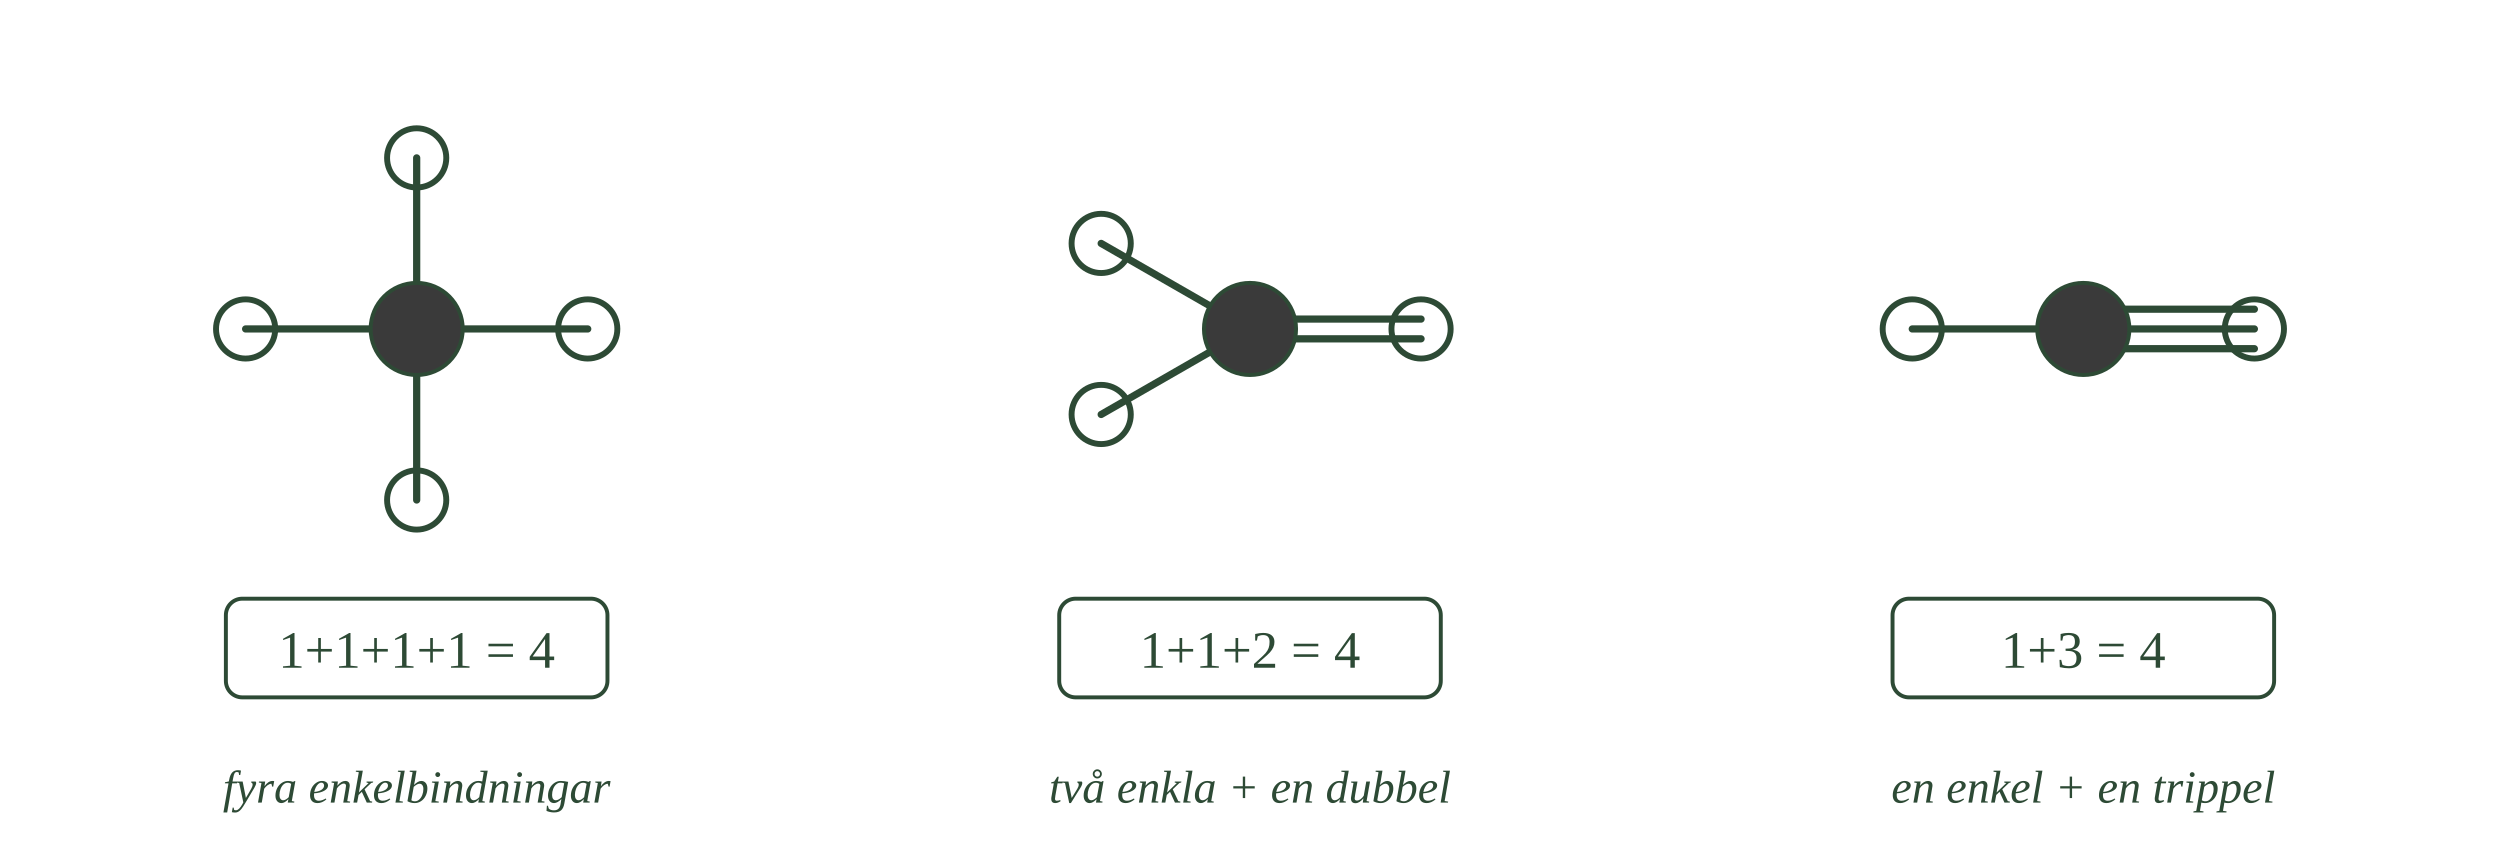
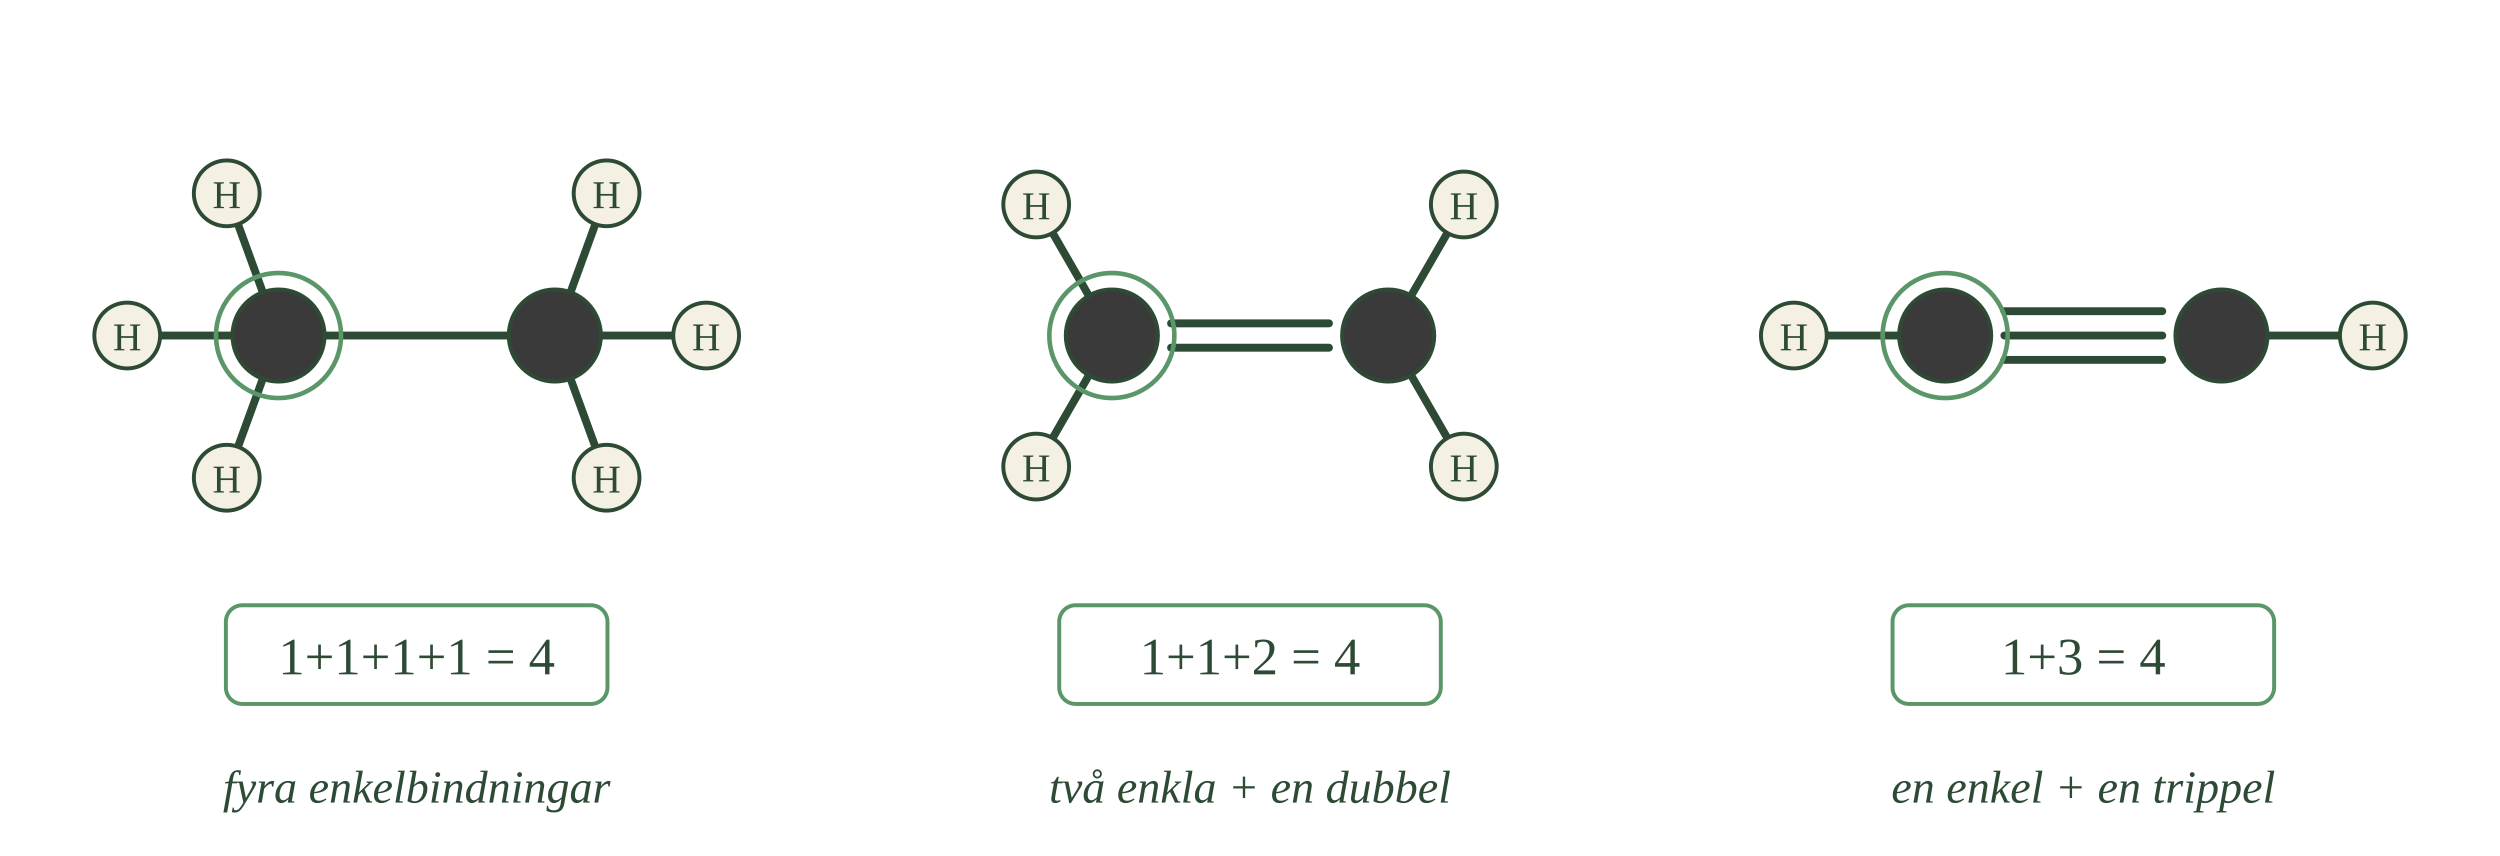
<svg xmlns="http://www.w3.org/2000/svg" viewBox="0 0 760 260" width="760" height="260" role="img" aria-labelledby="t">
-   <line x1="126.67" y1="100" x2="126.67" y2="48" stroke="#2d4a35" stroke-width="2.2" stroke-linecap="round" />
-   <circle cx="126.67" cy="48" r="9" fill="none" stroke="#2d4a35" stroke-width="1.8" />
-   <line x1="126.67" y1="100" x2="178.67" y2="100" stroke="#2d4a35" stroke-width="2.2" stroke-linecap="round" />
-   <circle cx="178.67" cy="100" r="9" fill="none" stroke="#2d4a35" stroke-width="1.8" />
-   <line x1="126.67" y1="100" x2="126.67" y2="152" stroke="#2d4a35" stroke-width="2.2" stroke-linecap="round" />
-   <circle cx="126.67" cy="152" r="9" fill="none" stroke="#2d4a35" stroke-width="1.8" />
-   <line x1="126.67" y1="100" x2="74.67" y2="100" stroke="#2d4a35" stroke-width="2.2" stroke-linecap="round" />
-   <circle cx="74.67" cy="100" r="9" fill="none" stroke="#2d4a35" stroke-width="1.8" />
-   <circle cx="126.67" cy="100" r="14" fill="#3a3a3a" stroke="#2d4a35" stroke-width="1.2" />
-   <line x1="380" y1="100" x2="334.76" y2="74" stroke="#2d4a35" stroke-width="2.2" stroke-linecap="round" />
-   <circle cx="334.76" cy="74" r="9" fill="none" stroke="#2d4a35" stroke-width="1.8" />
-   <line x1="380" y1="100" x2="334.76" y2="126" stroke="#2d4a35" stroke-width="2.2" stroke-linecap="round" />
-   <circle cx="334.76" cy="126" r="9" fill="none" stroke="#2d4a35" stroke-width="1.8" />
-   <line x1="380" y1="97" x2="432" y2="97" stroke="#2d4a35" stroke-width="2.2" stroke-linecap="round" />
-   <line x1="380" y1="103" x2="432" y2="103" stroke="#2d4a35" stroke-width="2.2" stroke-linecap="round" />
-   <circle cx="432" cy="100" r="9" fill="none" stroke="#2d4a35" stroke-width="1.8" />
-   <circle cx="380" cy="100" r="14" fill="#3a3a3a" stroke="#2d4a35" stroke-width="1.2" />
-   <line x1="633.33" y1="100" x2="581.33" y2="100" stroke="#2d4a35" stroke-width="2.2" stroke-linecap="round" />
-   <circle cx="581.33" cy="100" r="9" fill="none" stroke="#2d4a35" stroke-width="1.8" />
-   <line x1="633.33" y1="94" x2="685.33" y2="94" stroke="#2d4a35" stroke-width="2.2" stroke-linecap="round" />
-   <line x1="633.33" y1="100" x2="685.33" y2="100" stroke="#2d4a35" stroke-width="2.2" stroke-linecap="round" />
-   <line x1="633.33" y1="106" x2="685.33" y2="106" stroke="#2d4a35" stroke-width="2.2" stroke-linecap="round" />
-   <circle cx="685.33" cy="100" r="9" fill="none" stroke="#2d4a35" stroke-width="1.8" />
-   <circle cx="633.33" cy="100" r="14" fill="#3a3a3a" stroke="#2d4a35" stroke-width="1.2" />
-   <rect x="68.667" y="182" width="116" height="30" rx="5" fill="none" stroke="#2d4a35" stroke-width="1.2" />
-   <text x="126.67" y="203" fill="#2d4a35" text-anchor="middle" font-family="Georgia, 'Times New Roman', serif" font-size="16">1+1+1+1 = 4</text>
-   <rect x="322" y="182" width="116" height="30" rx="5" fill="none" stroke="#2d4a35" stroke-width="1.2" />
-   <text x="380" y="203" fill="#2d4a35" text-anchor="middle" font-family="Georgia, 'Times New Roman', serif" font-size="16">1+1+2 = 4</text>
-   <rect x="575.333" y="182" width="116" height="30" rx="5" fill="none" stroke="#2d4a35" stroke-width="1.2" />
-   <text x="633.33" y="203" fill="#2d4a35" text-anchor="middle" font-family="Georgia, 'Times New Roman', serif" font-size="16">1+3 = 4</text>
+   <line x1="98.67" y1="102" x2="154.67" y2="102" stroke="#2d4a35" stroke-width="2.4" stroke-linecap="round" data-bind="C-C" data-molekyl="1" />
+   <line x1="79.88" y1="115.16" x2="72.35" y2="135.83" stroke="#2d4a35" stroke-width="2.4" stroke-linecap="round" data-bind="C-H" data-c="v" data-molekyl="1" />
+   <circle cx="68.93" cy="145.23" r="10" fill="#f5f0e4" stroke="#2d4a35" stroke-width="1.2" data-atom="H" data-c="v" data-molekyl="1" />
+   <text x="68.93" y="149.73" fill="#2d4a35" text-anchor="middle" font-family="Georgia, 'Times New Roman', serif" font-size="12" data-molekyl="1">H</text>
+   <line x1="70.67" y1="102" x2="48.67" y2="102" stroke="#2d4a35" stroke-width="2.4" stroke-linecap="round" data-bind="C-H" data-c="v" data-molekyl="1" />
+   <circle cx="38.67" cy="102" r="10" fill="#f5f0e4" stroke="#2d4a35" stroke-width="1.2" data-atom="H" data-c="v" data-molekyl="1" />
+   <text x="38.67" y="106.5" fill="#2d4a35" text-anchor="middle" font-family="Georgia, 'Times New Roman', serif" font-size="12" data-molekyl="1">H</text>
+   <line x1="79.88" y1="88.84" x2="72.35" y2="68.17" stroke="#2d4a35" stroke-width="2.4" stroke-linecap="round" data-bind="C-H" data-c="v" data-molekyl="1" />
+   <circle cx="68.93" cy="58.77" r="10" fill="#f5f0e4" stroke="#2d4a35" stroke-width="1.2" data-atom="H" data-c="v" data-molekyl="1" />
+   <text x="68.93" y="63.27" fill="#2d4a35" text-anchor="middle" font-family="Georgia, 'Times New Roman', serif" font-size="12" data-molekyl="1">H</text>
+   <line x1="173.45" y1="88.84" x2="180.98" y2="68.17" stroke="#2d4a35" stroke-width="2.4" stroke-linecap="round" data-bind="C-H" data-c="h" data-molekyl="1" />
+   <circle cx="184.4" cy="58.77" r="10" fill="#f5f0e4" stroke="#2d4a35" stroke-width="1.2" data-atom="H" data-c="h" data-molekyl="1" />
+   <text x="184.4" y="63.27" fill="#2d4a35" text-anchor="middle" font-family="Georgia, 'Times New Roman', serif" font-size="12" data-molekyl="1">H</text>
+   <line x1="182.67" y1="102" x2="204.67" y2="102" stroke="#2d4a35" stroke-width="2.4" stroke-linecap="round" data-bind="C-H" data-c="h" data-molekyl="1" />
+   <circle cx="214.67" cy="102" r="10" fill="#f5f0e4" stroke="#2d4a35" stroke-width="1.2" data-atom="H" data-c="h" data-molekyl="1" />
+   <text x="214.67" y="106.5" fill="#2d4a35" text-anchor="middle" font-family="Georgia, 'Times New Roman', serif" font-size="12" data-molekyl="1">H</text>
+   <line x1="173.45" y1="115.16" x2="180.98" y2="135.83" stroke="#2d4a35" stroke-width="2.4" stroke-linecap="round" data-bind="C-H" data-c="h" data-molekyl="1" />
+   <circle cx="184.4" cy="145.23" r="10" fill="#f5f0e4" stroke="#2d4a35" stroke-width="1.2" data-atom="H" data-c="h" data-molekyl="1" />
+   <text x="184.4" y="149.73" fill="#2d4a35" text-anchor="middle" font-family="Georgia, 'Times New Roman', serif" font-size="12" data-molekyl="1">H</text>
+   <circle cx="84.67" cy="102" r="19" fill="none" stroke="#5a9668" stroke-width="1.4" data-markering="1" />
+   <circle cx="84.67" cy="102" r="14" fill="#3a3a3a" stroke="#2d4a35" stroke-width="1.2" data-atom="C" data-c="v" data-molekyl="1" />
+   <circle cx="168.67" cy="102" r="14" fill="#3a3a3a" stroke="#2d4a35" stroke-width="1.2" data-atom="C" data-c="h" data-molekyl="1" />
+   <line x1="356" y1="98.3" x2="404" y2="98.3" stroke="#2d4a35" stroke-width="2.4" stroke-linecap="round" data-bind="C-C" data-molekyl="2" />
+   <line x1="356" y1="105.7" x2="404" y2="105.7" stroke="#2d4a35" stroke-width="2.4" stroke-linecap="round" data-bind="C-C" data-molekyl="2" />
+   <line x1="331" y1="114.12" x2="320" y2="133.18" stroke="#2d4a35" stroke-width="2.4" stroke-linecap="round" data-bind="C-H" data-c="v" data-molekyl="2" />
+   <circle cx="315" cy="141.84" r="10" fill="#f5f0e4" stroke="#2d4a35" stroke-width="1.2" data-atom="H" data-c="v" data-molekyl="2" />
+   <text x="315" y="146.34" fill="#2d4a35" text-anchor="middle" font-family="Georgia, 'Times New Roman', serif" font-size="12" data-molekyl="2">H</text>
+   <line x1="331" y1="89.88" x2="320" y2="70.82" stroke="#2d4a35" stroke-width="2.4" stroke-linecap="round" data-bind="C-H" data-c="v" data-molekyl="2" />
+   <circle cx="315" cy="62.16" r="10" fill="#f5f0e4" stroke="#2d4a35" stroke-width="1.2" data-atom="H" data-c="v" data-molekyl="2" />
+   <text x="315" y="66.66" fill="#2d4a35" text-anchor="middle" font-family="Georgia, 'Times New Roman', serif" font-size="12" data-molekyl="2">H</text>
+   <line x1="429" y1="89.88" x2="440" y2="70.82" stroke="#2d4a35" stroke-width="2.4" stroke-linecap="round" data-bind="C-H" data-c="h" data-molekyl="2" />
+   <circle cx="445" cy="62.16" r="10" fill="#f5f0e4" stroke="#2d4a35" stroke-width="1.2" data-atom="H" data-c="h" data-molekyl="2" />
+   <text x="445" y="66.66" fill="#2d4a35" text-anchor="middle" font-family="Georgia, 'Times New Roman', serif" font-size="12" data-molekyl="2">H</text>
+   <line x1="429" y1="114.12" x2="440" y2="133.18" stroke="#2d4a35" stroke-width="2.4" stroke-linecap="round" data-bind="C-H" data-c="h" data-molekyl="2" />
+   <circle cx="445" cy="141.84" r="10" fill="#f5f0e4" stroke="#2d4a35" stroke-width="1.2" data-atom="H" data-c="h" data-molekyl="2" />
+   <text x="445" y="146.34" fill="#2d4a35" text-anchor="middle" font-family="Georgia, 'Times New Roman', serif" font-size="12" data-molekyl="2">H</text>
+   <circle cx="338" cy="102" r="19" fill="none" stroke="#5a9668" stroke-width="1.4" data-markering="2" />
+   <circle cx="338" cy="102" r="14" fill="#3a3a3a" stroke="#2d4a35" stroke-width="1.2" data-atom="C" data-c="v" data-molekyl="2" />
+   <circle cx="422" cy="102" r="14" fill="#3a3a3a" stroke="#2d4a35" stroke-width="1.2" data-atom="C" data-c="h" data-molekyl="2" />
+   <line x1="609.33" y1="94.6" x2="657.33" y2="94.6" stroke="#2d4a35" stroke-width="2.4" stroke-linecap="round" data-bind="C-C" data-molekyl="3" />
+   <line x1="609.33" y1="102" x2="657.33" y2="102" stroke="#2d4a35" stroke-width="2.4" stroke-linecap="round" data-bind="C-C" data-molekyl="3" />
+   <line x1="609.33" y1="109.4" x2="657.33" y2="109.4" stroke="#2d4a35" stroke-width="2.4" stroke-linecap="round" data-bind="C-C" data-molekyl="3" />
+   <line x1="577.33" y1="102" x2="555.33" y2="102" stroke="#2d4a35" stroke-width="2.4" stroke-linecap="round" data-bind="C-H" data-c="v" data-molekyl="3" />
+   <circle cx="545.33" cy="102" r="10" fill="#f5f0e4" stroke="#2d4a35" stroke-width="1.2" data-atom="H" data-c="v" data-molekyl="3" />
+   <text x="545.33" y="106.5" fill="#2d4a35" text-anchor="middle" font-family="Georgia, 'Times New Roman', serif" font-size="12" data-molekyl="3">H</text>
+   <line x1="689.33" y1="102" x2="711.33" y2="102" stroke="#2d4a35" stroke-width="2.4" stroke-linecap="round" data-bind="C-H" data-c="h" data-molekyl="3" />
+   <circle cx="721.33" cy="102" r="10" fill="#f5f0e4" stroke="#2d4a35" stroke-width="1.2" data-atom="H" data-c="h" data-molekyl="3" />
+   <text x="721.33" y="106.5" fill="#2d4a35" text-anchor="middle" font-family="Georgia, 'Times New Roman', serif" font-size="12" data-molekyl="3">H</text>
+   <circle cx="591.33" cy="102" r="19" fill="none" stroke="#5a9668" stroke-width="1.4" data-markering="3" />
+   <circle cx="591.33" cy="102" r="14" fill="#3a3a3a" stroke="#2d4a35" stroke-width="1.2" data-atom="C" data-c="v" data-molekyl="3" />
+   <circle cx="675.33" cy="102" r="14" fill="#3a3a3a" stroke="#2d4a35" stroke-width="1.2" data-atom="C" data-c="h" data-molekyl="3" />
+   <rect x="68.667" y="184" width="116" height="30" rx="5" fill="none" stroke="#5a9668" stroke-width="1.2" />
+   <text x="126.67" y="205" fill="#2d4a35" text-anchor="middle" font-family="Georgia, 'Times New Roman', serif" font-size="16">1+1+1+1 = 4</text>
+   <rect x="322" y="184" width="116" height="30" rx="5" fill="none" stroke="#5a9668" stroke-width="1.2" />
+   <text x="380" y="205" fill="#2d4a35" text-anchor="middle" font-family="Georgia, 'Times New Roman', serif" font-size="16">1+1+2 = 4</text>
+   <rect x="575.333" y="184" width="116" height="30" rx="5" fill="none" stroke="#5a9668" stroke-width="1.2" />
+   <text x="633.33" y="205" fill="#2d4a35" text-anchor="middle" font-family="Georgia, 'Times New Roman', serif" font-size="16">1+3 = 4</text>
  <text x="126.67" y="244" fill="#2d4a35" text-anchor="middle" font-family="Georgia, 'Times New Roman', serif" font-size="14" font-style="italic">fyra enkelbindningar</text>
  <text x="380" y="244" fill="#2d4a35" text-anchor="middle" font-family="Georgia, 'Times New Roman', serif" font-size="14" font-style="italic">två enkla + en dubbel</text>
  <text x="633.33" y="244" fill="#2d4a35" text-anchor="middle" font-family="Georgia, 'Times New Roman', serif" font-size="14" font-style="italic">en enkel + en trippel</text>
</svg>
